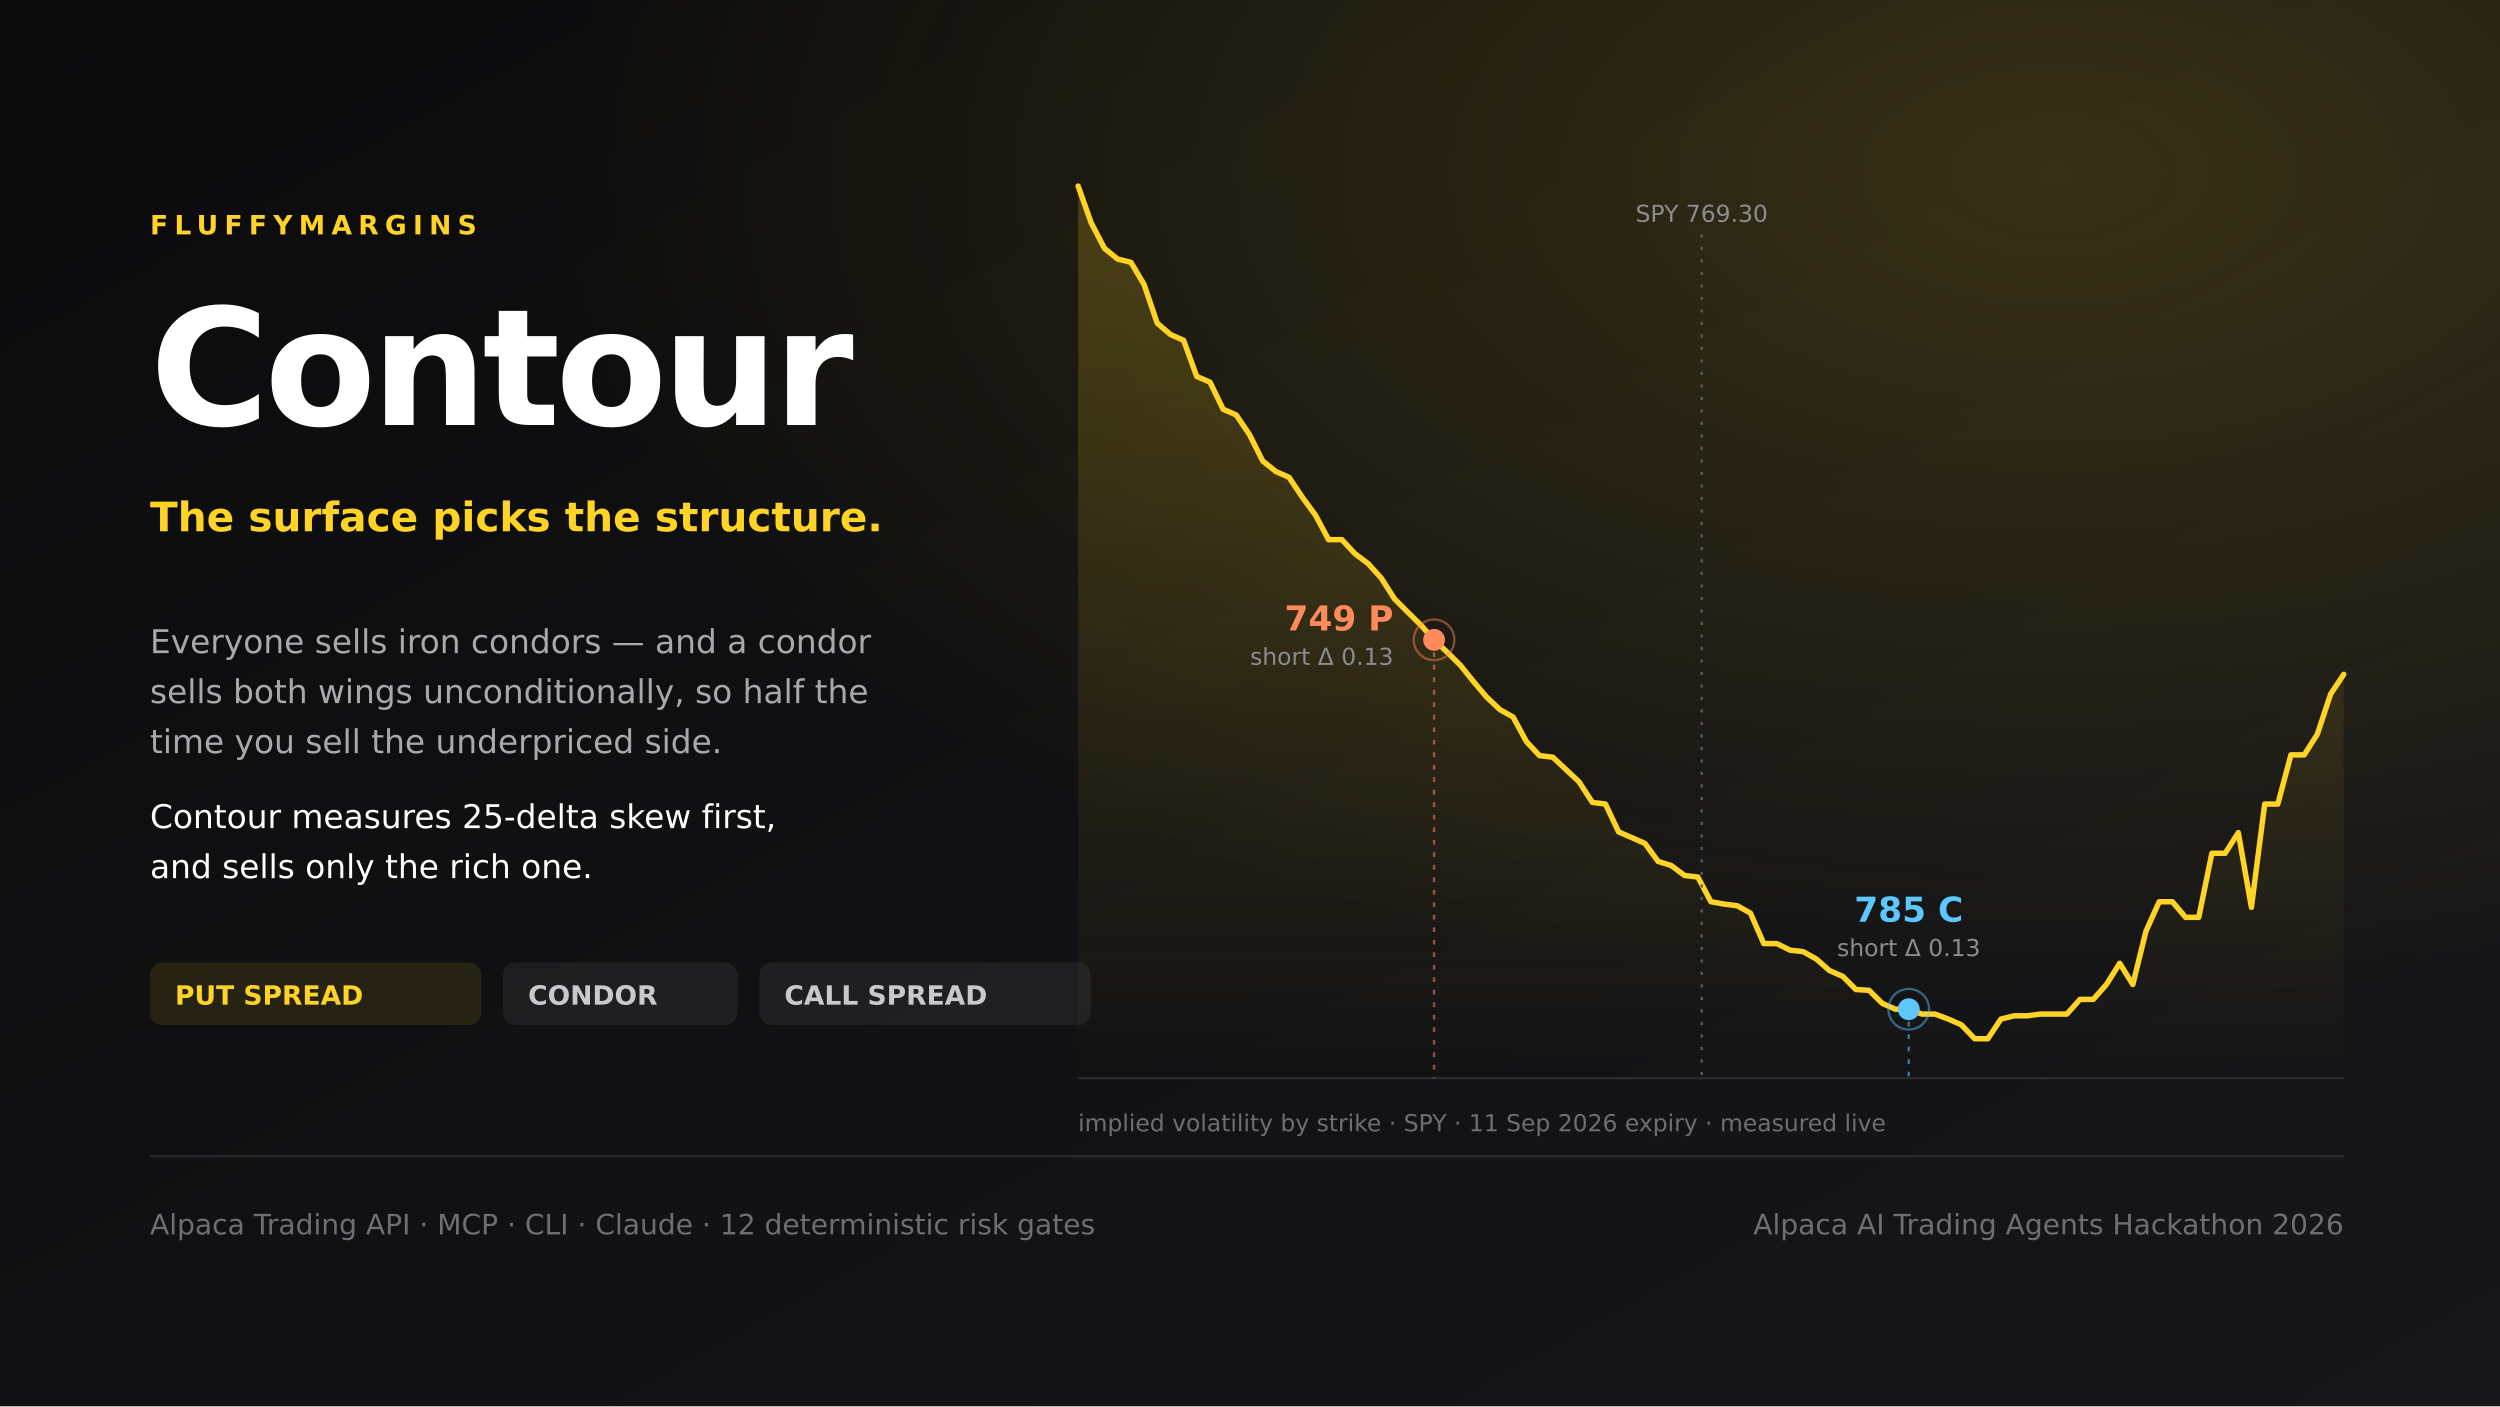
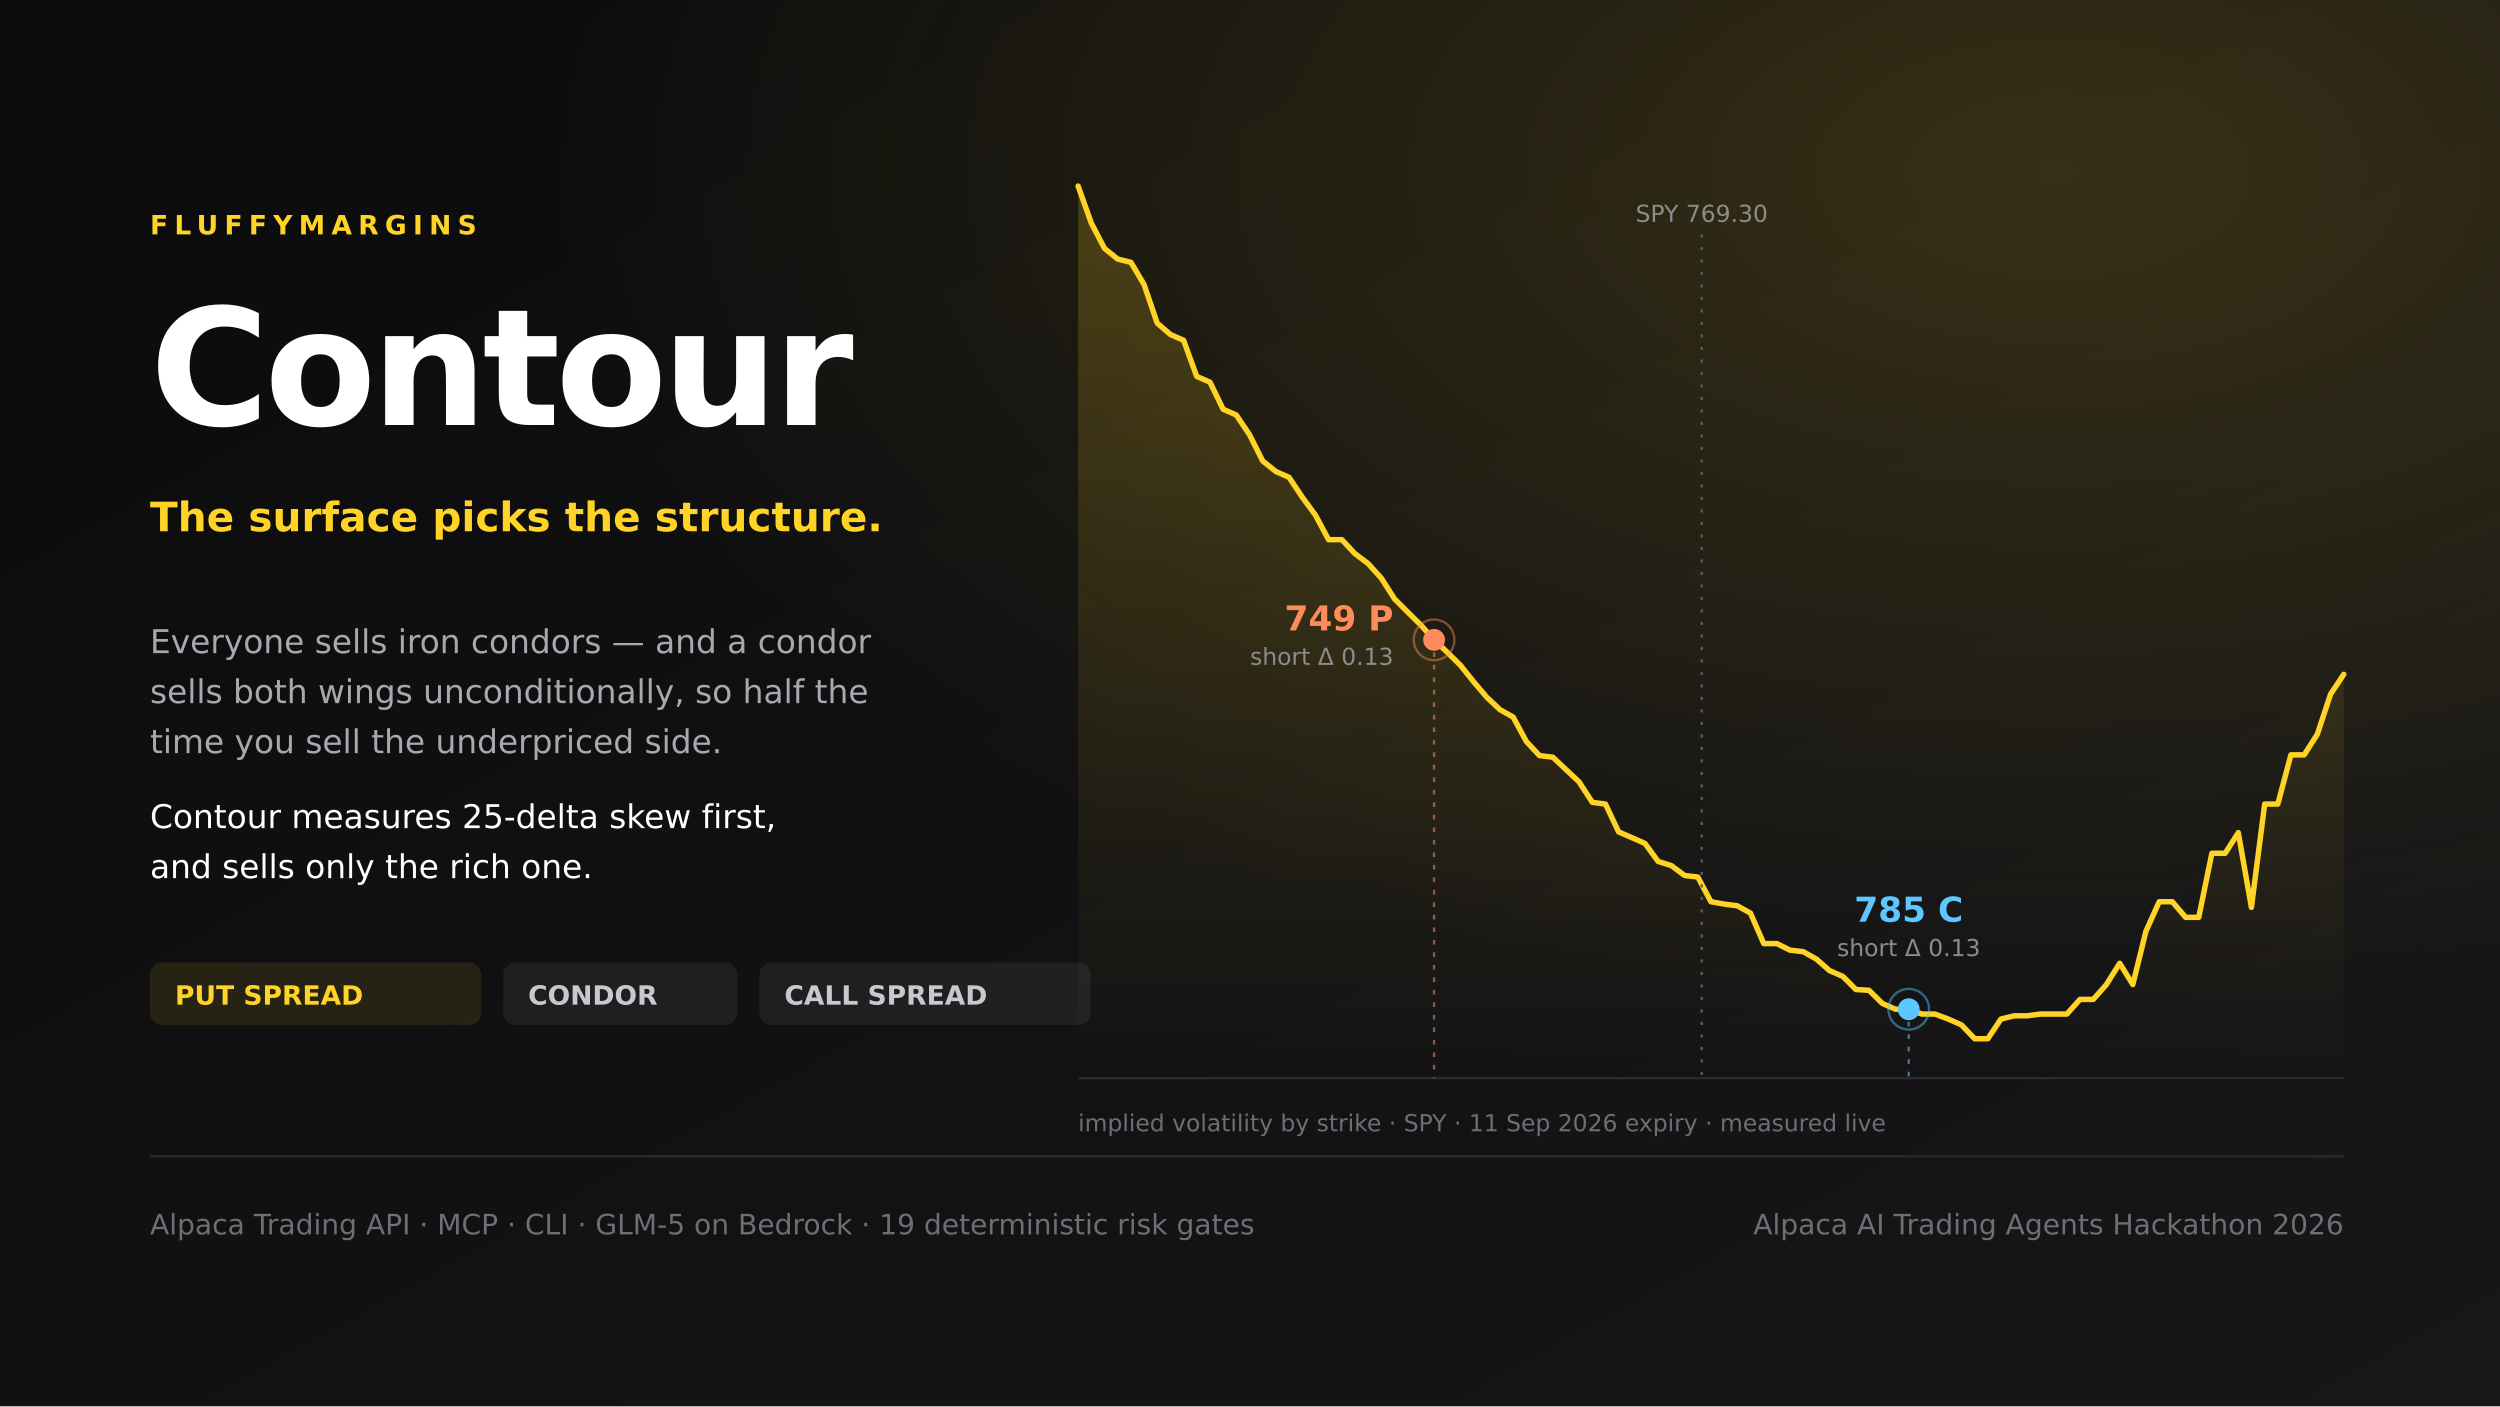
<svg xmlns="http://www.w3.org/2000/svg" width="1600" height="900" viewBox="0 0 1600 900">
  <defs>
    <linearGradient id="bg" x1="0" y1="0" x2="1" y2="1">
      <stop offset="0" stop-color="#0B0B0C" />
      <stop offset="1" stop-color="#17171A" />
    </linearGradient>
    <radialGradient id="glow" cx="0.82" cy="0.12" r="0.6">
      <stop offset="0" stop-color="#FFD426" stop-opacity="0.16" />
      <stop offset="1" stop-color="#FFD426" stop-opacity="0" />
    </radialGradient>
    <linearGradient id="fill" x1="0" y1="0" x2="0" y2="1">
      <stop offset="0" stop-color="#FFD426" stop-opacity="0.20" />
      <stop offset="1" stop-color="#FFD426" stop-opacity="0" />
    </linearGradient>
  </defs>
  <rect width="1600" height="900" fill="url(#bg)" />
  <rect width="1600" height="900" fill="url(#glow)" />
  <polygon points="690.0,690 690.0,119.1 698.4,142.7 706.9,159.0 715.3,165.8 723.8,167.9 732.2,182.1 740.6,206.8 749.1,214.1 757.5,217.8 765.9,240.9 774.4,244.6 782.8,261.9 791.2,265.6 799.7,278.2 808.1,295.0 816.6,301.8 825.0,305.5 833.4,318.1 841.9,329.7 850.3,345.4 858.8,345.4 867.2,354.4 875.6,360.7 884.1,370.1 892.5,383.3 900.9,391.7 909.4,400.1 917.8,409.5 926.2,417.4 934.7,425.8 943.1,436.3 951.6,446.3 960.0,454.2 968.4,458.9 976.9,474.6 985.3,483.6 993.8,484.6 1002.2,492.5 1010.6,500.4 1019.1,513.5 1027.5,514.6 1035.9,532.4 1044.4,536.1 1052.8,539.8 1061.2,551.3 1069.7,554.0 1078.1,560.3 1086.6,561.3 1095.0,577.1 1103.4,578.6 1111.9,579.7 1120.3,584.4 1128.8,603.9 1137.2,603.9 1145.6,608.1 1154.1,609.1 1162.5,613.8 1170.9,621.2 1179.4,624.9 1187.8,633.3 1196.2,633.8 1204.7,642.2 1213.1,645.9 1221.6,645.9 1230.0,649.0 1238.4,649.0 1246.9,652.2 1255.3,655.9 1263.8,664.8 1272.2,664.8 1280.6,652.2 1289.1,650.1 1297.5,650.1 1305.9,649.0 1314.4,649.0 1322.8,649.0 1331.2,639.6 1339.7,639.6 1348.1,630.1 1356.6,616.5 1365.0,630.1 1373.4,596.0 1381.9,577.1 1390.3,577.1 1398.8,587.1 1407.2,587.1 1415.6,546.1 1424.1,546.1 1432.5,532.9 1440.9,580.7 1449.4,514.6 1457.8,514.6 1466.2,483.1 1474.7,483.1 1483.1,469.9 1491.6,444.2 1500.0,431.6 1500.0,690" fill="url(#fill)" />
  <polyline points="690.0,119.1 698.4,142.7 706.9,159.0 715.3,165.8 723.8,167.9 732.2,182.1 740.6,206.8 749.1,214.1 757.5,217.8 765.9,240.9 774.4,244.6 782.8,261.9 791.2,265.6 799.7,278.2 808.1,295.0 816.6,301.8 825.0,305.5 833.4,318.1 841.9,329.7 850.3,345.4 858.8,345.4 867.2,354.4 875.6,360.7 884.1,370.1 892.5,383.3 900.9,391.7 909.4,400.1 917.8,409.5 926.2,417.4 934.7,425.8 943.1,436.3 951.6,446.3 960.0,454.2 968.4,458.9 976.9,474.6 985.3,483.6 993.8,484.6 1002.2,492.5 1010.6,500.4 1019.1,513.5 1027.5,514.6 1035.9,532.4 1044.4,536.1 1052.8,539.8 1061.2,551.3 1069.7,554.0 1078.1,560.3 1086.6,561.3 1095.0,577.1 1103.4,578.6 1111.9,579.7 1120.3,584.4 1128.8,603.9 1137.2,603.9 1145.6,608.1 1154.1,609.1 1162.5,613.8 1170.9,621.2 1179.4,624.9 1187.8,633.3 1196.2,633.8 1204.7,642.2 1213.1,645.9 1221.6,645.9 1230.0,649.0 1238.4,649.0 1246.9,652.2 1255.3,655.9 1263.8,664.8 1272.2,664.8 1280.6,652.2 1289.1,650.1 1297.5,650.1 1305.9,649.0 1314.4,649.0 1322.8,649.0 1331.2,639.6 1339.7,639.6 1348.1,630.1 1356.6,616.5 1365.0,630.1 1373.4,596.0 1381.9,577.1 1390.3,577.1 1398.8,587.1 1407.2,587.1 1415.6,546.1 1424.1,546.1 1432.5,532.9 1440.9,580.7 1449.4,514.6 1457.8,514.6 1466.2,483.1 1474.7,483.1 1483.1,469.9 1491.6,444.2 1500.0,431.6" fill="none" stroke="#FFD426" stroke-width="3.5" stroke-linejoin="round" stroke-linecap="round" />
  <line x1="1089.1" y1="150" x2="1089.1" y2="690" stroke="#5A5A5F" stroke-width="1.5" stroke-dasharray="2 6" />
  <text x="1089.1" y="142" fill="#8C8C8C" font-family="DejaVu Sans" font-size="15" text-anchor="middle">SPY 769.30</text>
  <line x1="690" y1="690" x2="1500" y2="690" stroke="#2A2A2E" stroke-width="1.5" />
  <line x1="917.8" y1="409.5" x2="917.8" y2="690" stroke="#FF8A5C" stroke-width="1.5" stroke-dasharray="3 5" opacity=".55" />
  <circle cx="917.8" cy="409.5" r="7" fill="#FF8A5C" />
  <circle cx="917.8" cy="409.5" r="13" fill="none" stroke="#FF8A5C" stroke-width="1.5" opacity=".45" />
  <text x="891.8" y="403.5" fill="#FF8A5C" font-family="DejaVu Sans" font-size="22" font-weight="bold" text-anchor="end">749 P</text>
  <text x="891.8" y="425.5" fill="#8C8C8C" font-family="DejaVu Sans" font-size="15" text-anchor="end">short  Δ 0.13</text>
  <line x1="1221.6" y1="645.9" x2="1221.6" y2="690" stroke="#5CC8FF" stroke-width="1.5" stroke-dasharray="3 5" opacity=".55" />
  <circle cx="1221.6" cy="645.9" r="7" fill="#5CC8FF" />
  <circle cx="1221.6" cy="645.9" r="13" fill="none" stroke="#5CC8FF" stroke-width="1.5" opacity=".45" />
  <text x="1221.6" y="589.9" fill="#5CC8FF" font-family="DejaVu Sans" font-size="22" font-weight="bold" text-anchor="middle">785 C</text>
  <text x="1221.6" y="611.9" fill="#8C8C8C" font-family="DejaVu Sans" font-size="15" text-anchor="middle">short  Δ 0.13</text>
  <text x="690" y="724" fill="#6E6E73" font-family="DejaVu Sans" font-size="15">implied volatility by strike  ·  SPY  ·  11 Sep 2026 expiry  ·  measured live</text>
  <text x="96" y="150" fill="#FFD426" font-family="DejaVu Sans" font-size="17" font-weight="bold" letter-spacing="4">FLUFFYMARGINS</text>
  <text x="96" y="272" fill="#FFFFFF" font-family="DejaVu Sans" font-size="104" font-weight="bold" letter-spacing="-3">Contour</text>
  <text x="96" y="340" fill="#FFD426" font-family="DejaVu Sans" font-size="26" font-weight="bold">The surface picks the structure.</text>
  <text x="96" y="418" fill="#A8A8AD" font-family="DejaVu Sans" font-size="21">Everyone sells iron condors — and a condor</text>
  <text x="96" y="450" fill="#A8A8AD" font-family="DejaVu Sans" font-size="21">sells both wings unconditionally, so half the</text>
  <text x="96" y="482" fill="#A8A8AD" font-family="DejaVu Sans" font-size="21">time you sell the underpriced side.</text>
  <text x="96" y="530" fill="#FFFFFF" font-family="DejaVu Sans" font-size="21">Contour measures 25-delta skew first,</text>
  <text x="96" y="562" fill="#FFFFFF" font-family="DejaVu Sans" font-size="21">and sells only the rich one.</text>
  <rect x="96" y="616" width="212" height="40" rx="8" fill="#FFD426" opacity="0.10" />
  <text x="112" y="643" fill="#FFD426" font-family="DejaVu Sans" font-size="17" font-weight="bold">PUT SPREAD</text>
  <rect x="322" y="616" width="150" height="40" rx="8" fill="#FFFFFF" opacity="0.06" />
  <text x="338" y="643" fill="#C8C8CD" font-family="DejaVu Sans" font-size="17" font-weight="bold">CONDOR</text>
  <rect x="486" y="616" width="212" height="40" rx="8" fill="#FFFFFF" opacity="0.06" />
  <text x="502" y="643" fill="#C8C8CD" font-family="DejaVu Sans" font-size="17" font-weight="bold">CALL SPREAD</text>
  <line x1="96" y1="740" x2="1500" y2="740" stroke="#2A2A2E" stroke-width="1.5" />
-   <text x="96" y="790" fill="#6E6E73" font-family="DejaVu Sans" font-size="18">Alpaca Trading API  ·  MCP  ·  CLI  ·  Claude  ·  12 deterministic risk gates</text>
+   <text x="96" y="790" fill="#6E6E73" font-family="DejaVu Sans" font-size="18">Alpaca Trading API  ·  MCP  ·  CLI  ·  GLM-5 on Bedrock  ·  19 deterministic risk gates</text>
  <text x="1500" y="790" fill="#6E6E73" font-family="DejaVu Sans" font-size="18" text-anchor="end">Alpaca AI Trading Agents Hackathon 2026</text>
</svg>
